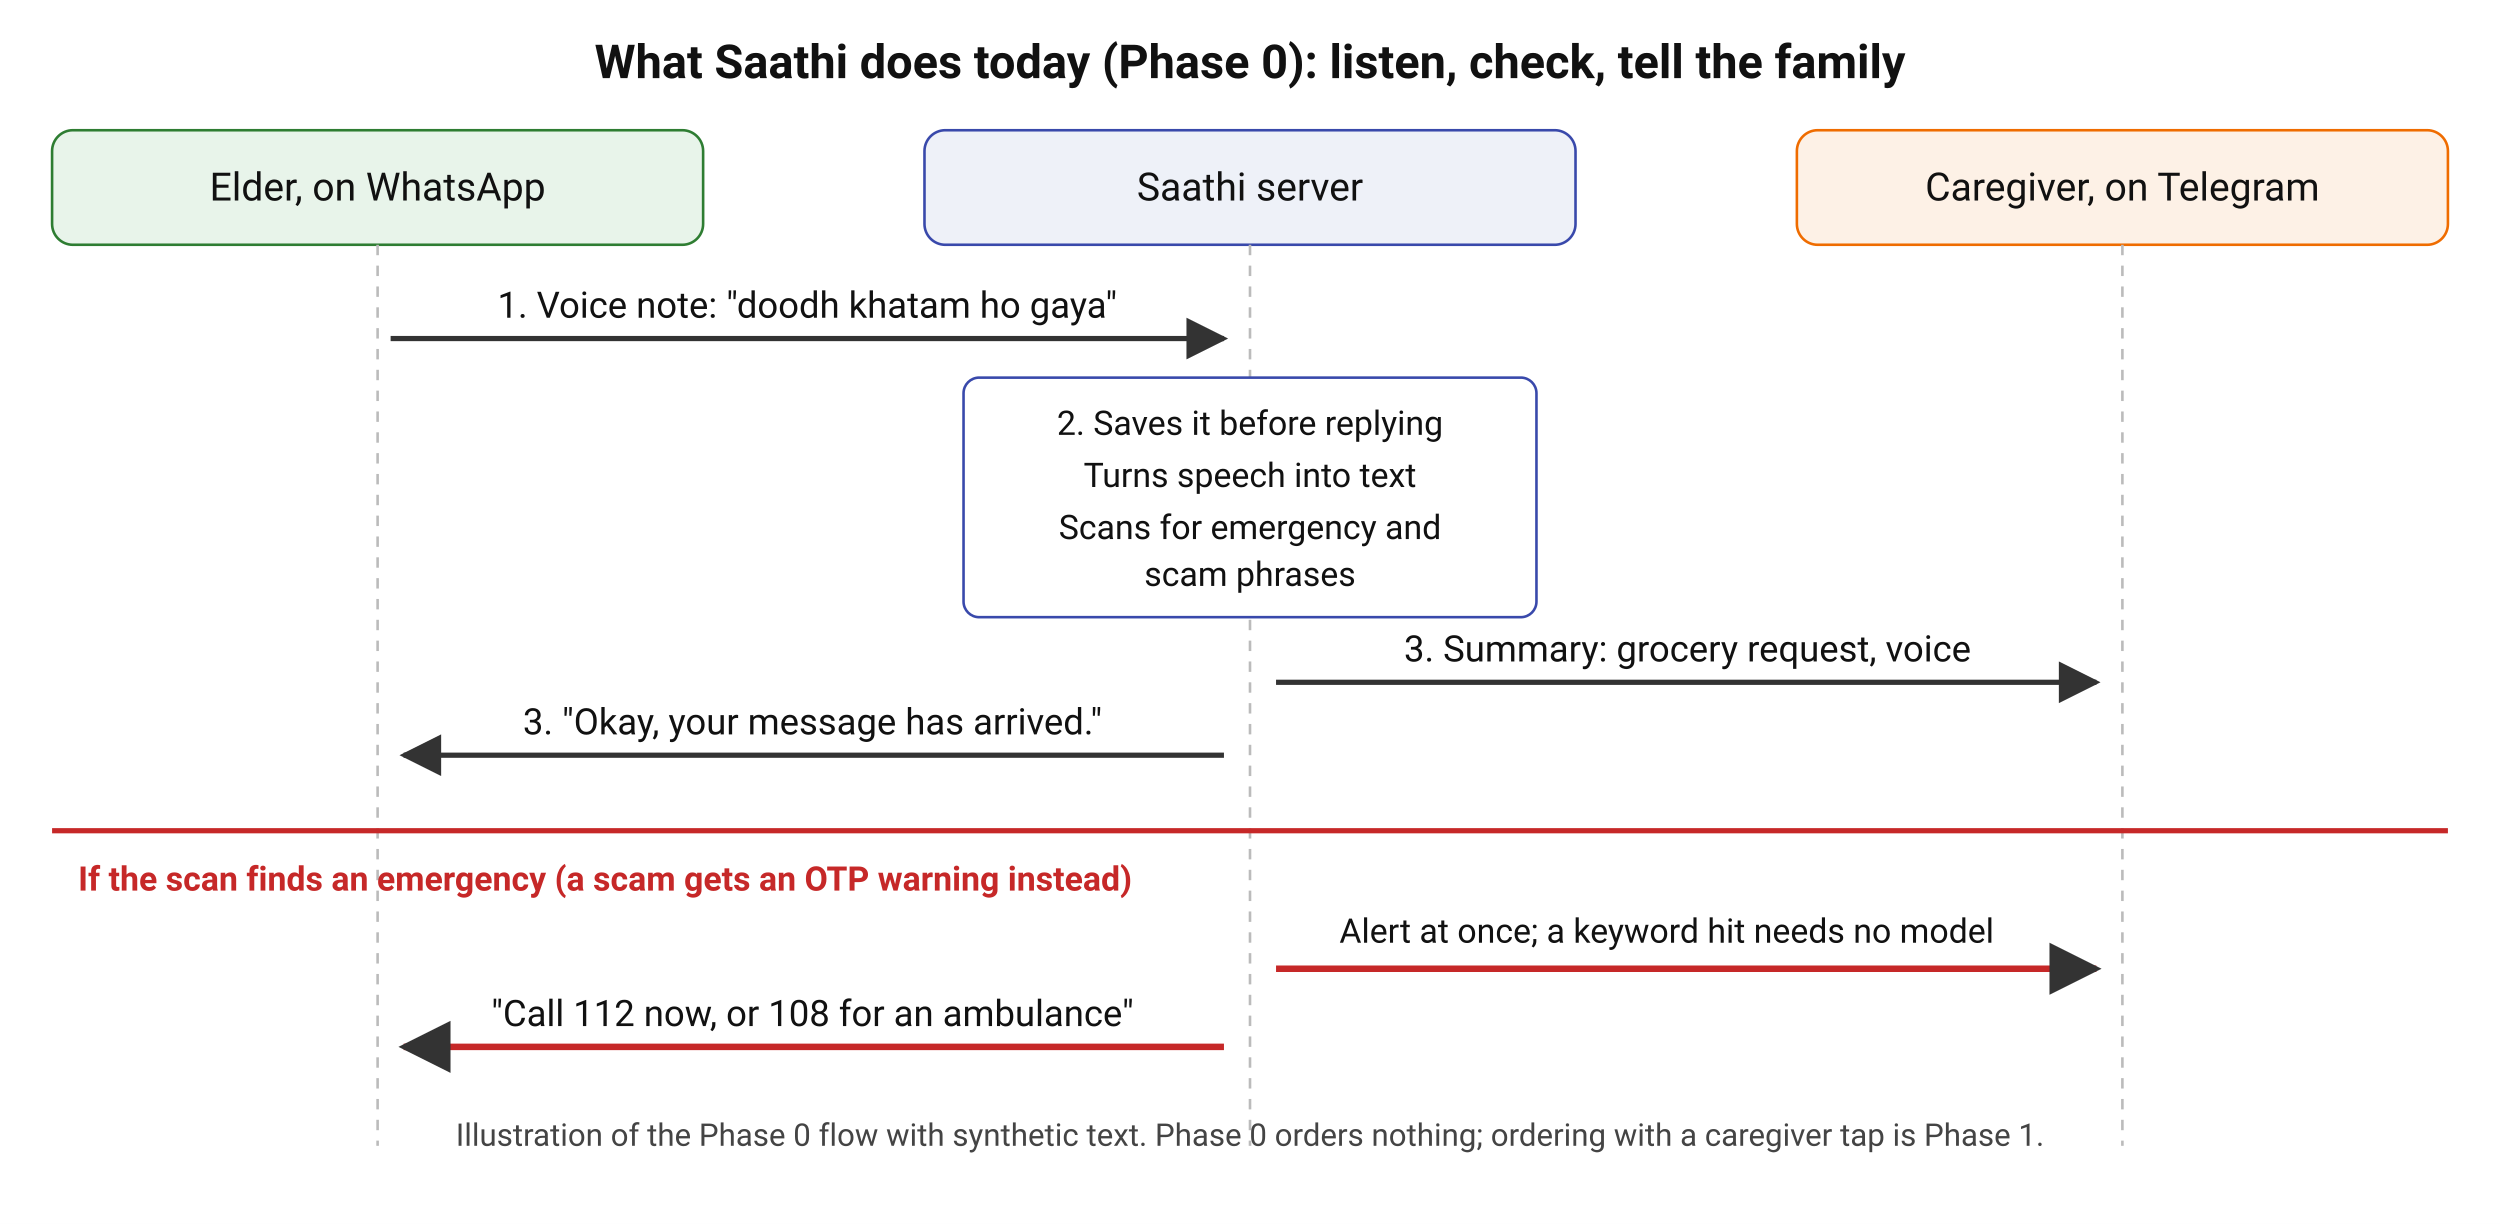
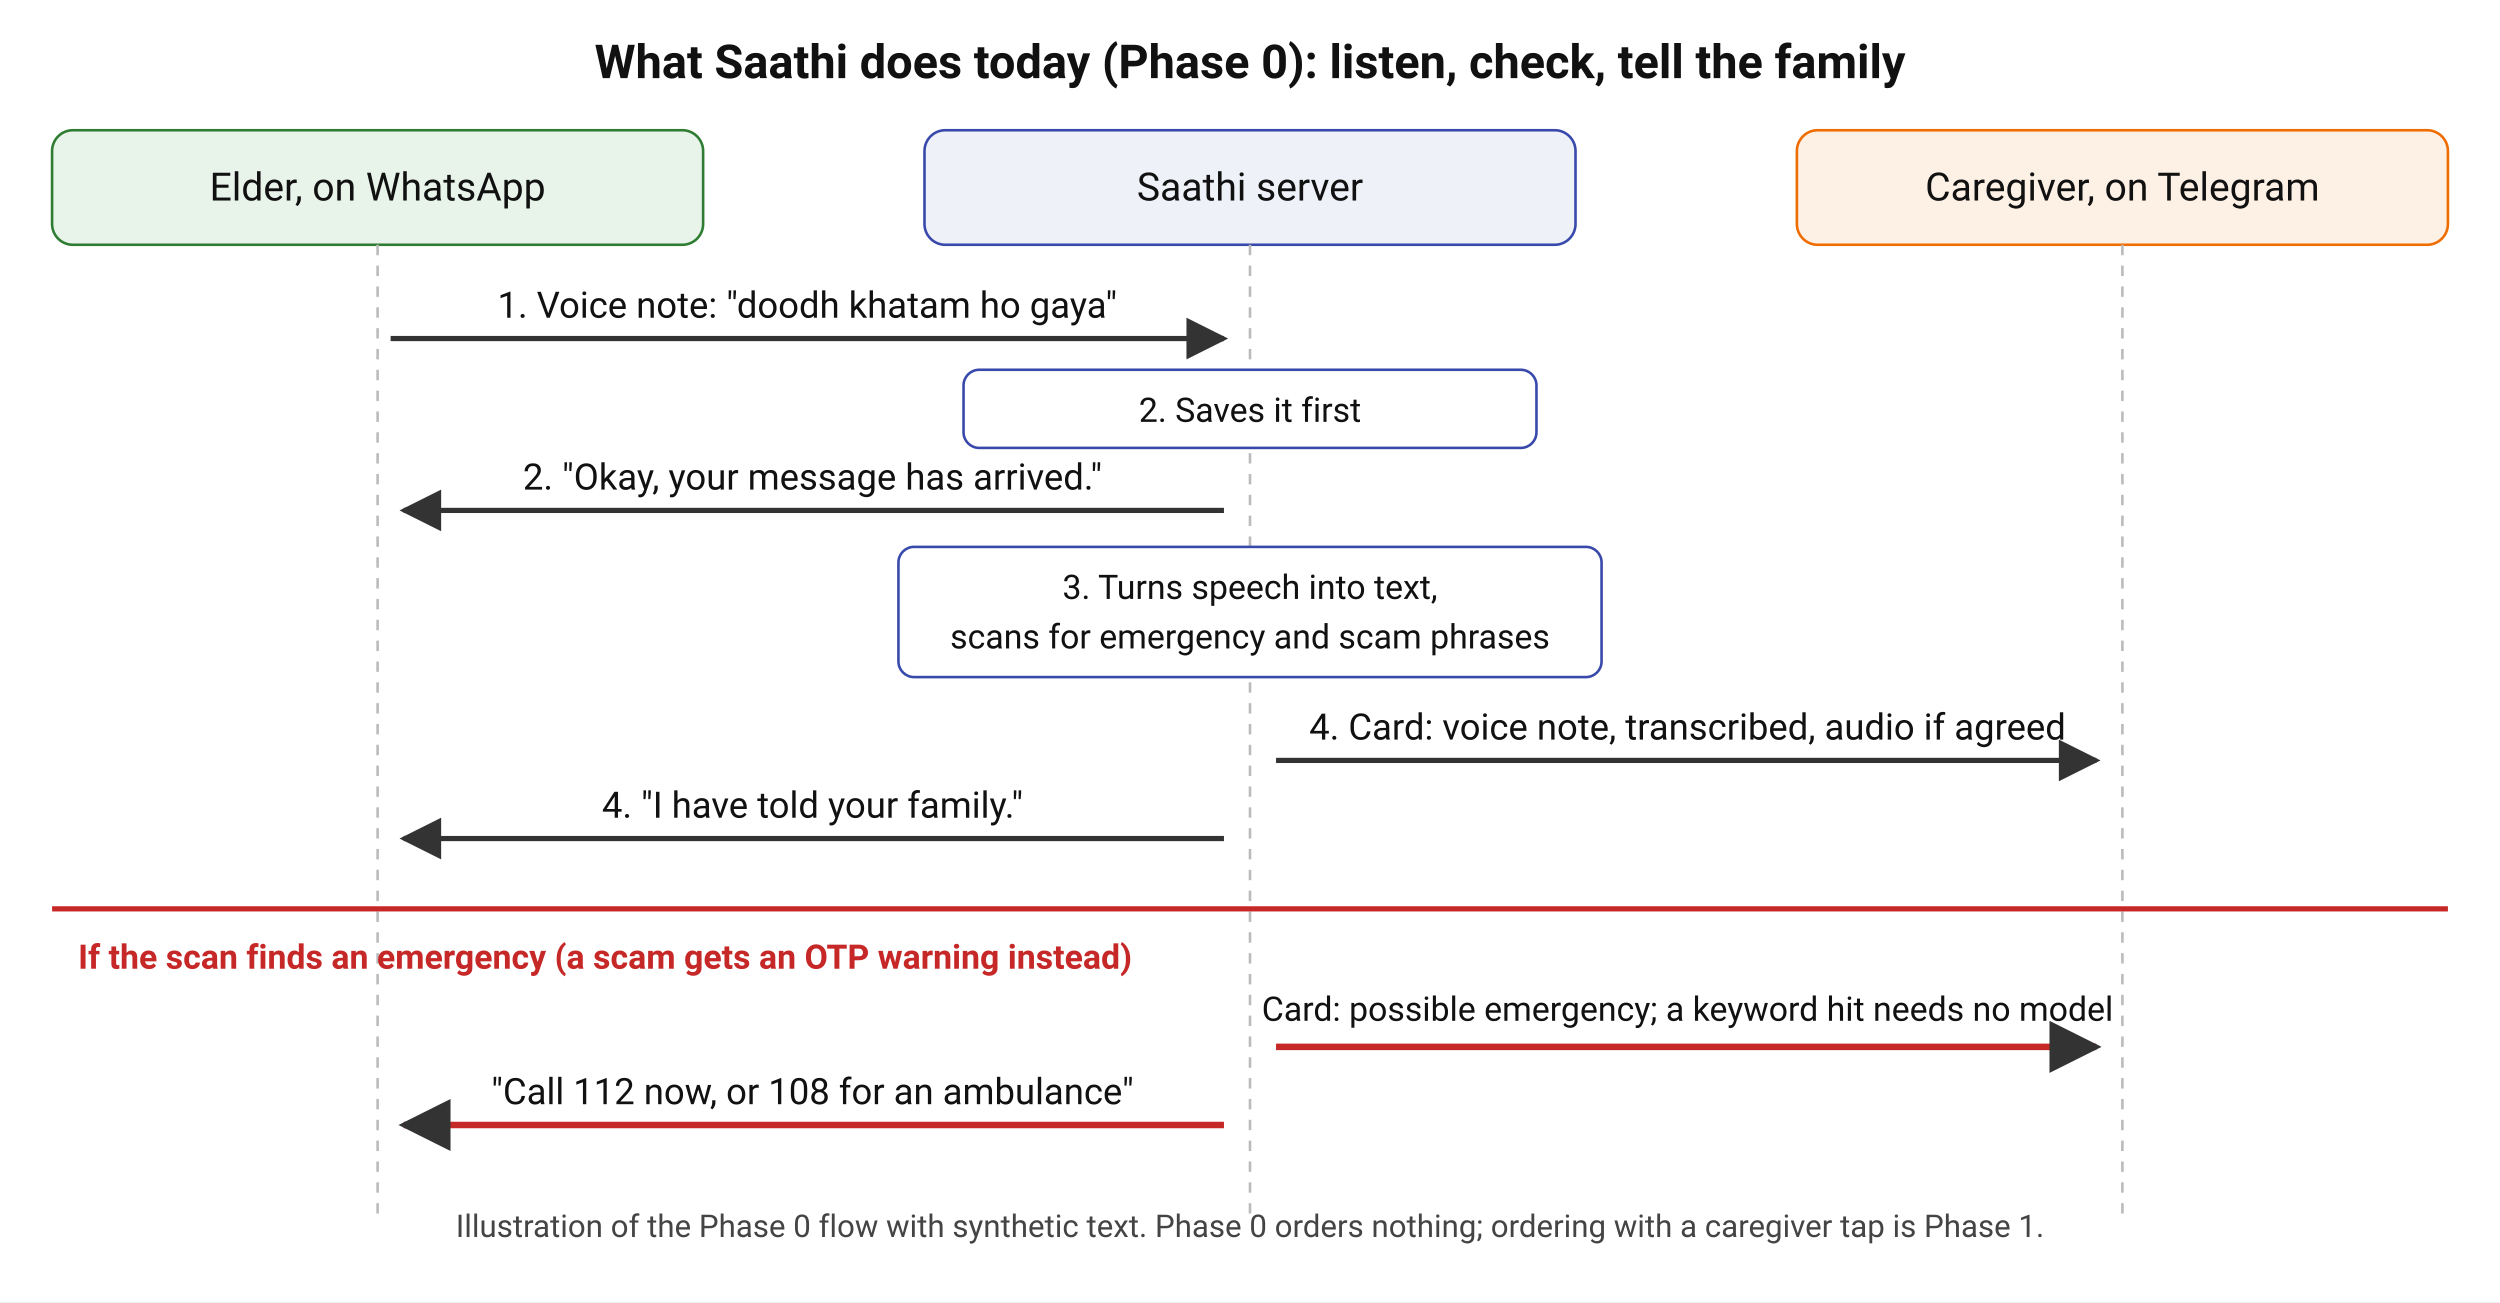
- <svg xmlns="http://www.w3.org/2000/svg" viewBox="0 0 960 470" width="960" height="470" role="img" aria-labelledby="t1 d1" font-family="system-ui, -apple-system, 'Segoe UI', Roboto, Arial, sans-serif">
+ <svg xmlns="http://www.w3.org/2000/svg" viewBox="0 0 960 500" width="960" height="500" role="img" aria-labelledby="t1 d1" font-family="system-ui, -apple-system, 'Segoe UI', Roboto, Arial, sans-serif">
  <defs>
    <marker id="a" viewBox="0 0 10 10" refX="9" refY="5" markerWidth="8" markerHeight="8" orient="auto-start-reverse">
      <path d="M0,0 L10,5 L0,10 z" fill="#333" />
    </marker>
  </defs>
-   <rect x="0" y="0" width="960" height="470" fill="#ffffff" />
+   <rect x="0" y="0" width="960" height="500" fill="#ffffff" />
  <text x="480" y="30" text-anchor="middle" font-size="18" font-weight="600" fill="#111">What Saathi does today (Phase 0): listen, check, tell the family</text>
  <rect x="20" y="50" width="250" height="44" rx="8" fill="#e8f4ea" stroke="#2e7d32" />
  <text x="145" y="77" text-anchor="middle" font-size="15" fill="#111">Elder, on WhatsApp</text>
  <rect x="355" y="50" width="250" height="44" rx="8" fill="#eef1f8" stroke="#3949ab" />
  <text x="480" y="77" text-anchor="middle" font-size="15" fill="#111">Saathi server</text>
  <rect x="690" y="50" width="250" height="44" rx="8" fill="#fdf1e6" stroke="#ef6c00" />
  <text x="815" y="77" text-anchor="middle" font-size="15" fill="#111">Caregiver, on Telegram</text>
-   <line x1="145" y1="94" x2="145" y2="440" stroke="#bbb" stroke-dasharray="4 4" />
-   <line x1="480" y1="94" x2="480" y2="440" stroke="#bbb" stroke-dasharray="4 4" />
-   <line x1="815" y1="94" x2="815" y2="440" stroke="#bbb" stroke-dasharray="4 4" />
+   <line x1="145" y1="94" x2="145" y2="470" stroke="#bbb" stroke-dasharray="4 4" />
+   <line x1="480" y1="94" x2="480" y2="470" stroke="#bbb" stroke-dasharray="4 4" />
+   <line x1="815" y1="94" x2="815" y2="470" stroke="#bbb" stroke-dasharray="4 4" />
  <line x1="150" y1="130" x2="470" y2="130" stroke="#333" stroke-width="2" marker-end="url(#a)" />
  <text x="310" y="122" text-anchor="middle" font-size="14" fill="#111">1. Voice note: "doodh khatam ho gaya"</text>
-   <rect x="370" y="145" width="220" height="92" rx="6" fill="#ffffff" stroke="#3949ab" />
-   <text x="480" y="167" text-anchor="middle" font-size="13" fill="#111">2. Saves it before replying</text>
-   <text x="480" y="187" text-anchor="middle" font-size="13" fill="#111">Turns speech into text</text>
-   <text x="480" y="207" text-anchor="middle" font-size="13" fill="#111">Scans for emergency and</text>
-   <text x="480" y="225" text-anchor="middle" font-size="13" fill="#111">scam phrases</text>
-   <line x1="490" y1="262" x2="805" y2="262" stroke="#333" stroke-width="2" marker-end="url(#a)" />
-   <text x="648" y="254" text-anchor="middle" font-size="14" fill="#111">3. Summary: grocery request, voice</text>
-   <line x1="470" y1="290" x2="155" y2="290" stroke="#333" stroke-width="2" marker-end="url(#a)" />
-   <text x="312" y="282" text-anchor="middle" font-size="14" fill="#111">3. "Okay, your message has arrived."</text>
-   <rect x="20" y="318" width="920" height="2" fill="#c62828" />
-   <text x="30" y="342" font-size="13" font-weight="600" fill="#c62828">If the scan finds an emergency (a scam gets an OTP warning instead)</text>
-   <line x1="490" y1="372" x2="805" y2="372" stroke="#c62828" stroke-width="2.5" marker-end="url(#a)" />
-   <text x="640" y="362" text-anchor="middle" font-size="13" fill="#111">Alert at once; a keyword hit needs no model</text>
-   <line x1="470" y1="402" x2="155" y2="402" stroke="#c62828" stroke-width="2.5" marker-end="url(#a)" />
-   <text x="312" y="394" text-anchor="middle" font-size="14" fill="#111">"Call 112 now, or 108 for an ambulance"</text>
-   <text x="480" y="440" text-anchor="middle" font-size="12" fill="#444">Illustration of the Phase 0 flow with synthetic text. Phase 0 orders nothing; ordering with a caregiver tap is Phase 1.</text>
+   <rect x="370" y="142" width="220" height="30" rx="6" fill="#ffffff" stroke="#3949ab" />
+   <text x="480" y="162" text-anchor="middle" font-size="13" fill="#111">2. Saves it first</text>
+   <line x1="470" y1="196" x2="155" y2="196" stroke="#333" stroke-width="2" marker-end="url(#a)" />
+   <text x="312" y="188" text-anchor="middle" font-size="14" fill="#111">2. "Okay, your message has arrived."</text>
+   <rect x="345" y="210" width="270" height="50" rx="6" fill="#ffffff" stroke="#3949ab" />
+   <text x="480" y="230" text-anchor="middle" font-size="13" fill="#111">3. Turns speech into text,</text>
+   <text x="480" y="249" text-anchor="middle" font-size="13" fill="#111">scans for emergency and scam phrases</text>
+   <line x1="490" y1="292" x2="805" y2="292" stroke="#333" stroke-width="2" marker-end="url(#a)" />
+   <text x="648" y="284" text-anchor="middle" font-size="14" fill="#111">4. Card: voice note, transcribed, audio if agreed</text>
+   <line x1="470" y1="322" x2="155" y2="322" stroke="#333" stroke-width="2" marker-end="url(#a)" />
+   <text x="312" y="314" text-anchor="middle" font-size="14" fill="#111">4. "I have told your family."</text>
+   <rect x="20" y="348" width="920" height="2" fill="#c62828" />
+   <text x="30" y="372" font-size="13" font-weight="600" fill="#c62828">If the scan finds an emergency (a scam gets an OTP warning instead)</text>
+   <line x1="490" y1="402" x2="805" y2="402" stroke="#c62828" stroke-width="2.5" marker-end="url(#a)" />
+   <text x="648" y="392" text-anchor="middle" font-size="13" fill="#111">Card: possible emergency; a keyword hit needs no model</text>
+   <line x1="470" y1="432" x2="155" y2="432" stroke="#c62828" stroke-width="2.5" marker-end="url(#a)" />
+   <text x="312" y="424" text-anchor="middle" font-size="14" fill="#111">"Call 112 now, or 108 for an ambulance"</text>
+   <text x="480" y="475" text-anchor="middle" font-size="12" fill="#444">Illustration of the Phase 0 flow with synthetic text. Phase 0 orders nothing; ordering with a caregiver tap is Phase 1.</text>
</svg>
